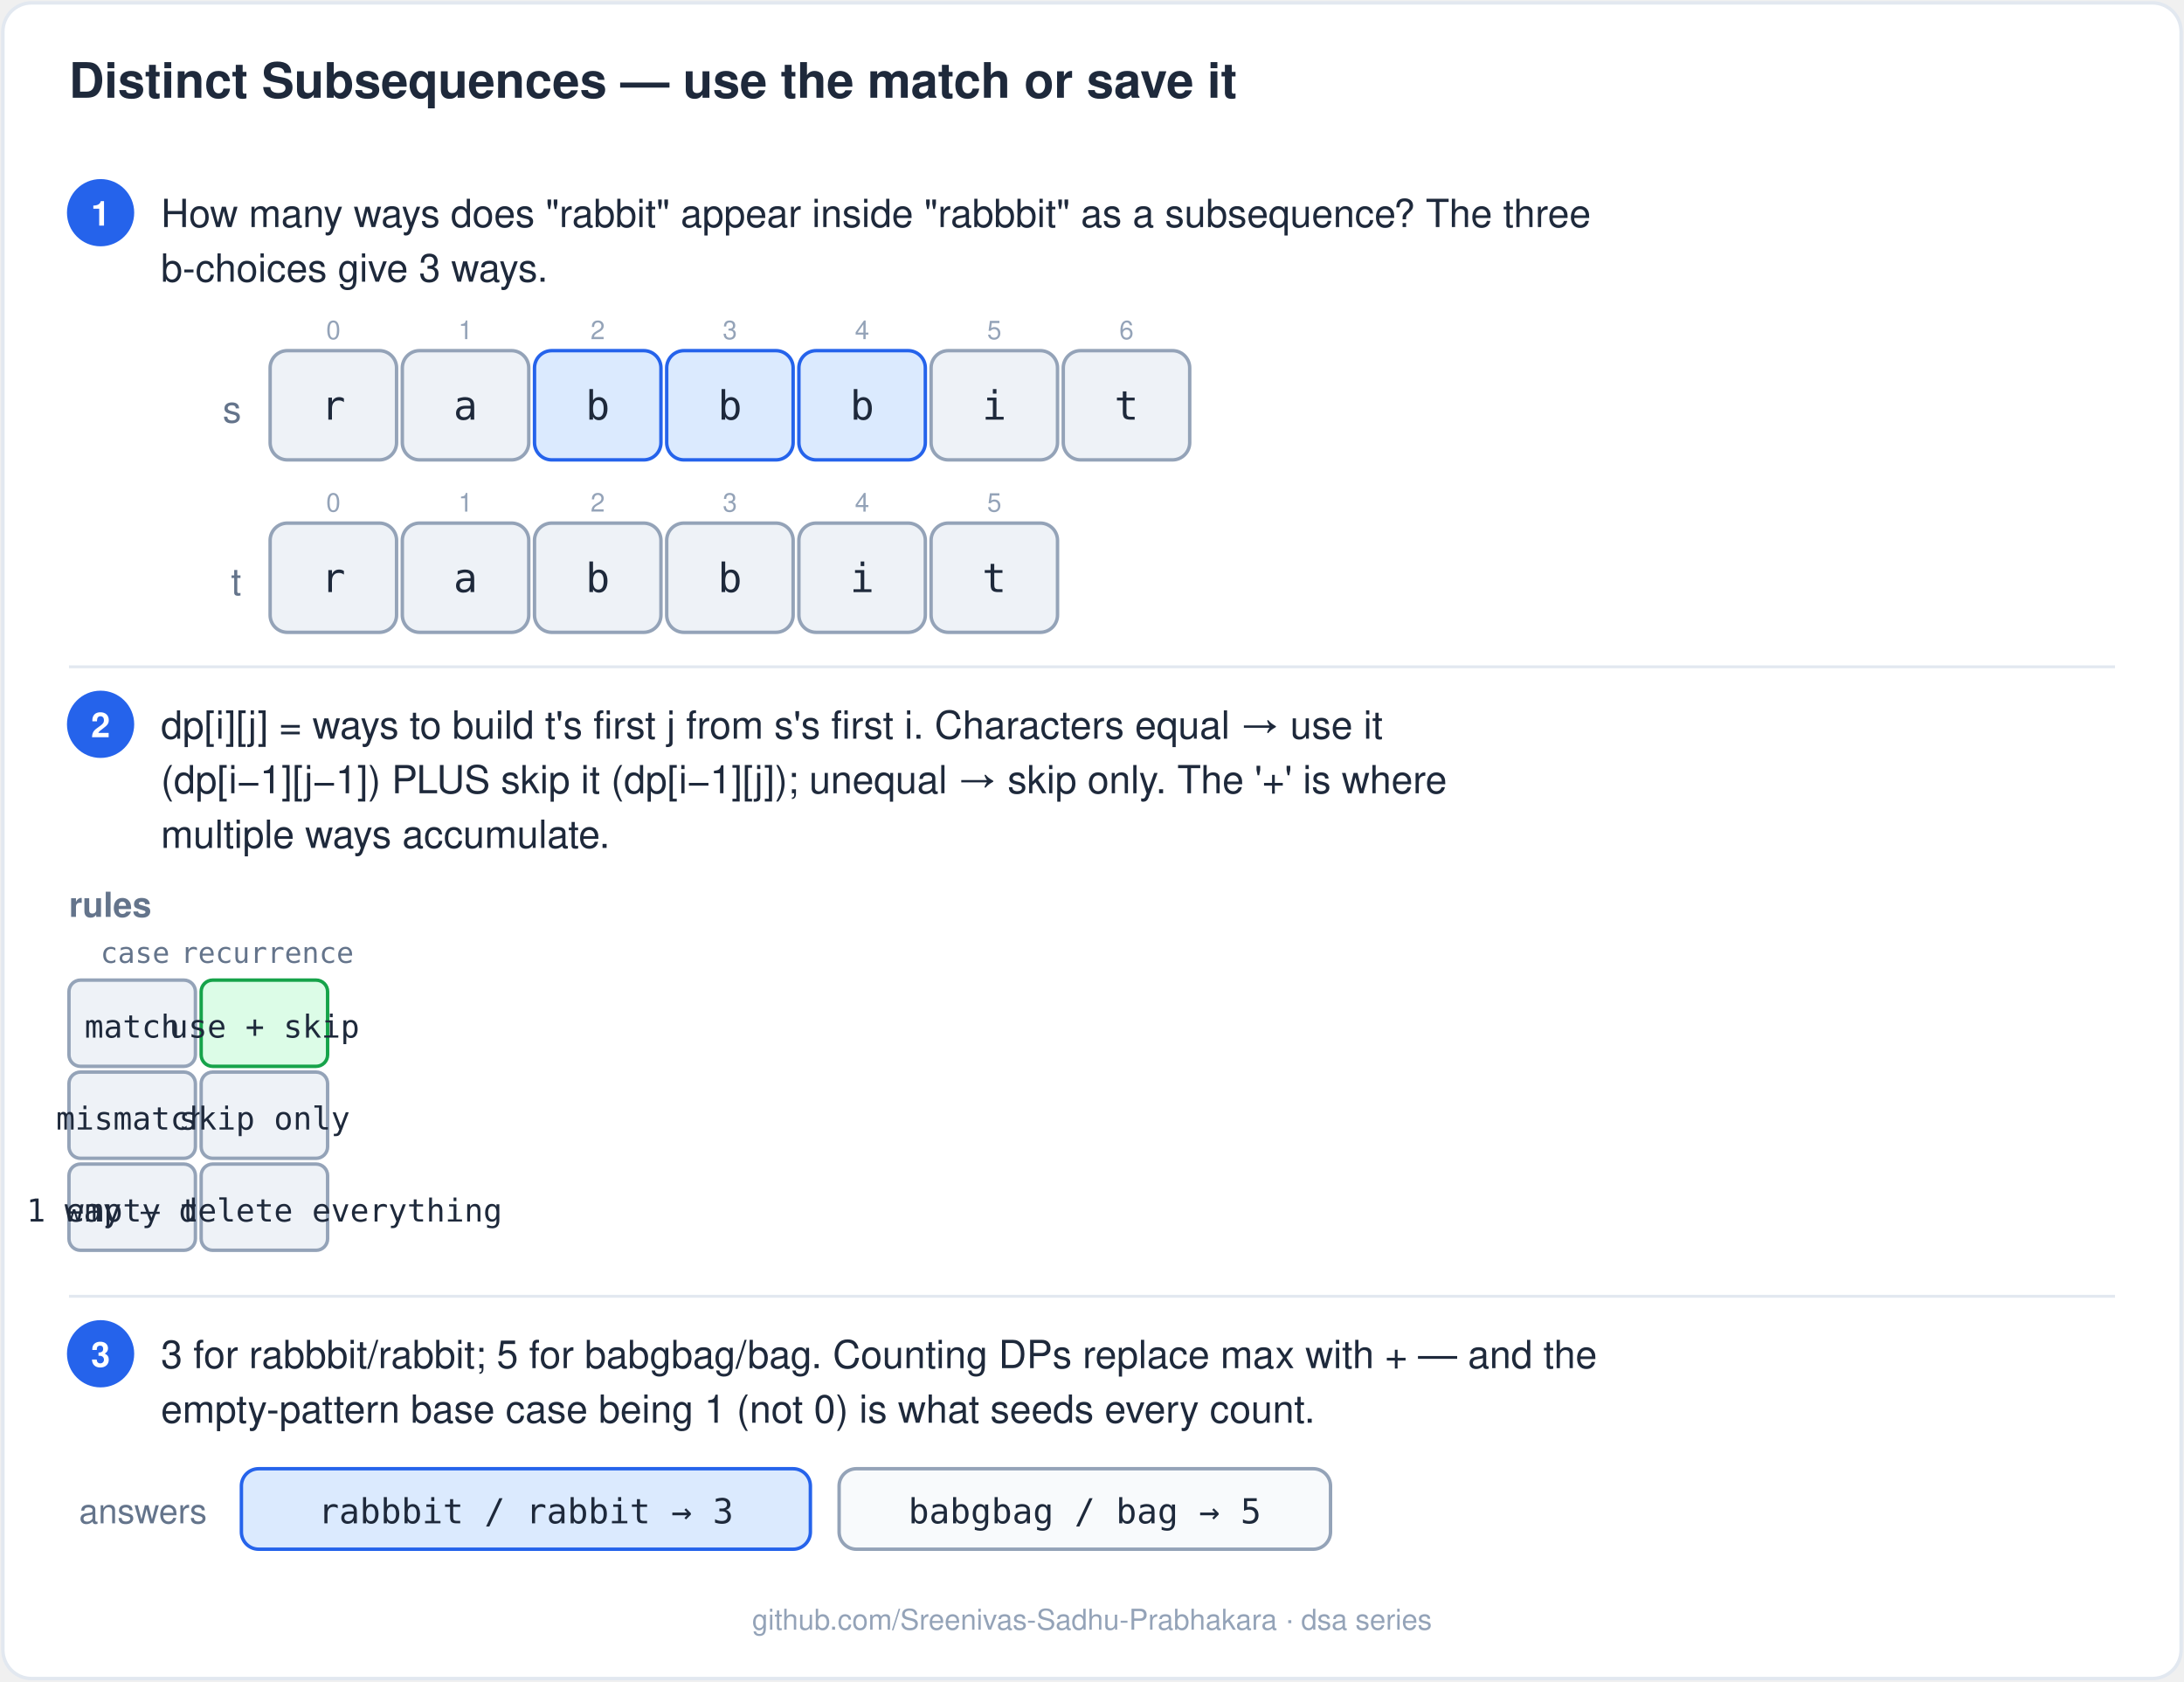
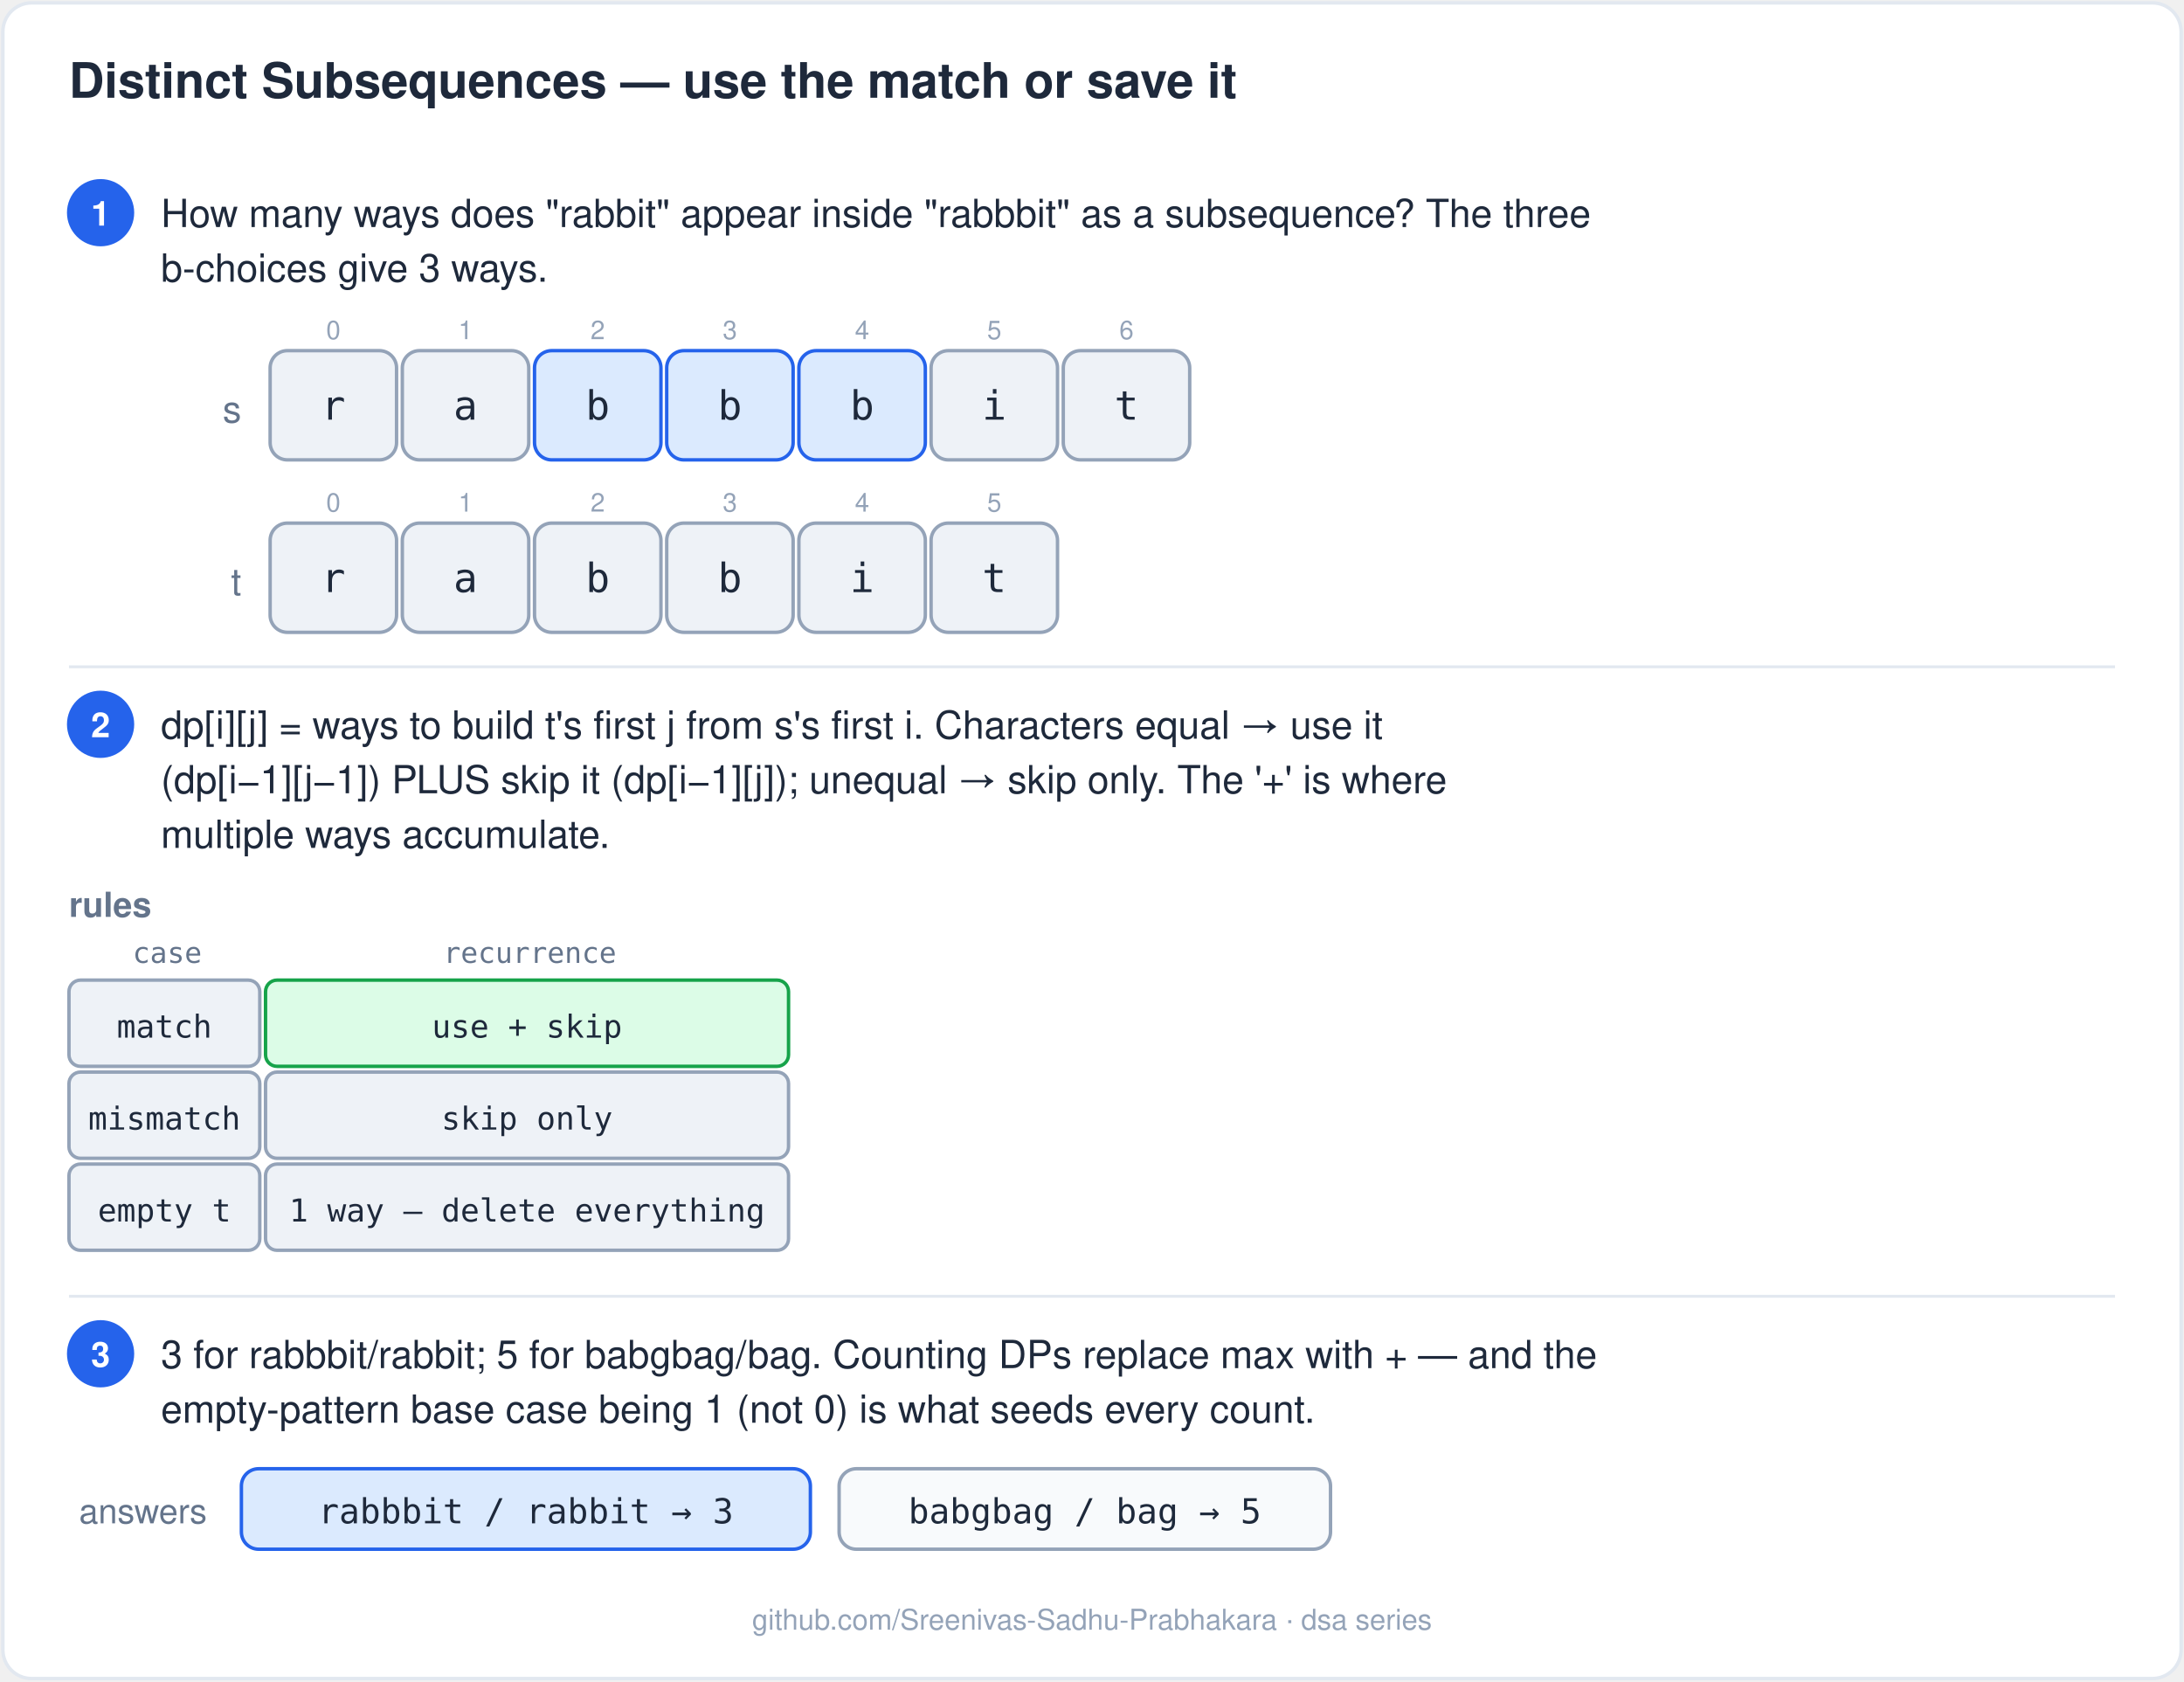
<svg xmlns="http://www.w3.org/2000/svg" width="760" height="585" viewBox="0 0 760 585" role="img" aria-label="Step-by-step visual walkthrough">
  <defs>
    <marker id="arr" markerWidth="8" markerHeight="8" refX="6" refY="3" orient="auto">
      <path d="M0,0 L7,3 L0,6 z" fill="context-stroke" />
    </marker>
  </defs>
  <rect x="1.0" y="1.0" width="758.0" height="583.0" rx="10" fill="#ffffff" stroke="#e2e8f0" stroke-width="1.2" />
  <text x="24.0" y="34.0" font-family="-apple-system,Segoe UI,Helvetica,Arial,sans-serif" font-size="17" fill="#1e293b" text-anchor="start" font-weight="600">Distinct Subsequences — use the match or save it</text>
  <circle cx="35.0" cy="74.0" r="11" fill="#2563eb" stroke="#2563eb" stroke-width="1.4" />
  <text x="35.0" y="78.5" font-family="-apple-system,Segoe UI,Helvetica,Arial,sans-serif" font-size="12" fill="#ffffff" text-anchor="middle" font-weight="600">1</text>
  <text x="56.0" y="79.0" font-family="-apple-system,Segoe UI,Helvetica,Arial,sans-serif" font-size="13.5" fill="#1e293b" text-anchor="start">How many ways does "rabbit" appear inside "rabbbit" as a subsequence? The three</text>
  <text x="56.0" y="98.0" font-family="-apple-system,Segoe UI,Helvetica,Arial,sans-serif" font-size="13.5" fill="#1e293b" text-anchor="start">b-choices give 3 ways.</text>
  <text x="84.0" y="147.0" font-family="-apple-system,Segoe UI,Helvetica,Arial,sans-serif" font-size="13" fill="#64748b" text-anchor="end">s</text>
  <rect x="94.0" y="122.0" width="44.0" height="38.0" rx="6" fill="#eef2f7" stroke="#94a3b8" stroke-width="1.2" />
  <text x="116.0" y="146.0" font-family="ui-monospace,Menlo,monospace" font-size="14" fill="#1e293b" text-anchor="middle">r</text>
  <text x="116.0" y="118.0" font-family="-apple-system,Segoe UI,Helvetica,Arial,sans-serif" font-size="9" fill="#94a3b8" text-anchor="middle">0</text>
  <rect x="140.0" y="122.0" width="44.0" height="38.0" rx="6" fill="#eef2f7" stroke="#94a3b8" stroke-width="1.2" />
  <text x="162.0" y="146.0" font-family="ui-monospace,Menlo,monospace" font-size="14" fill="#1e293b" text-anchor="middle">a</text>
  <text x="162.0" y="118.0" font-family="-apple-system,Segoe UI,Helvetica,Arial,sans-serif" font-size="9" fill="#94a3b8" text-anchor="middle">1</text>
  <rect x="186.0" y="122.0" width="44.0" height="38.0" rx="6" fill="#dbeafe" stroke="#2563eb" stroke-width="1.2" />
  <text x="208.0" y="146.0" font-family="ui-monospace,Menlo,monospace" font-size="14" fill="#1e293b" text-anchor="middle">b</text>
  <text x="208.0" y="118.0" font-family="-apple-system,Segoe UI,Helvetica,Arial,sans-serif" font-size="9" fill="#94a3b8" text-anchor="middle">2</text>
  <rect x="232.0" y="122.0" width="44.0" height="38.0" rx="6" fill="#dbeafe" stroke="#2563eb" stroke-width="1.2" />
  <text x="254.0" y="146.0" font-family="ui-monospace,Menlo,monospace" font-size="14" fill="#1e293b" text-anchor="middle">b</text>
  <text x="254.0" y="118.0" font-family="-apple-system,Segoe UI,Helvetica,Arial,sans-serif" font-size="9" fill="#94a3b8" text-anchor="middle">3</text>
  <rect x="278.0" y="122.0" width="44.0" height="38.0" rx="6" fill="#dbeafe" stroke="#2563eb" stroke-width="1.2" />
  <text x="300.0" y="146.0" font-family="ui-monospace,Menlo,monospace" font-size="14" fill="#1e293b" text-anchor="middle">b</text>
  <text x="300.0" y="118.0" font-family="-apple-system,Segoe UI,Helvetica,Arial,sans-serif" font-size="9" fill="#94a3b8" text-anchor="middle">4</text>
  <rect x="324.0" y="122.0" width="44.0" height="38.0" rx="6" fill="#eef2f7" stroke="#94a3b8" stroke-width="1.2" />
  <text x="346.0" y="146.0" font-family="ui-monospace,Menlo,monospace" font-size="14" fill="#1e293b" text-anchor="middle">i</text>
  <text x="346.0" y="118.0" font-family="-apple-system,Segoe UI,Helvetica,Arial,sans-serif" font-size="9" fill="#94a3b8" text-anchor="middle">5</text>
  <rect x="370.0" y="122.0" width="44.0" height="38.0" rx="6" fill="#eef2f7" stroke="#94a3b8" stroke-width="1.2" />
  <text x="392.0" y="146.0" font-family="ui-monospace,Menlo,monospace" font-size="14" fill="#1e293b" text-anchor="middle">t</text>
  <text x="392.0" y="118.0" font-family="-apple-system,Segoe UI,Helvetica,Arial,sans-serif" font-size="9" fill="#94a3b8" text-anchor="middle">6</text>
  <text x="84.0" y="207.0" font-family="-apple-system,Segoe UI,Helvetica,Arial,sans-serif" font-size="13" fill="#64748b" text-anchor="end">t</text>
  <rect x="94.0" y="182.0" width="44.0" height="38.0" rx="6" fill="#eef2f7" stroke="#94a3b8" stroke-width="1.2" />
  <text x="116.0" y="206.0" font-family="ui-monospace,Menlo,monospace" font-size="14" fill="#1e293b" text-anchor="middle">r</text>
  <text x="116.0" y="178.0" font-family="-apple-system,Segoe UI,Helvetica,Arial,sans-serif" font-size="9" fill="#94a3b8" text-anchor="middle">0</text>
  <rect x="140.0" y="182.0" width="44.0" height="38.0" rx="6" fill="#eef2f7" stroke="#94a3b8" stroke-width="1.2" />
  <text x="162.0" y="206.0" font-family="ui-monospace,Menlo,monospace" font-size="14" fill="#1e293b" text-anchor="middle">a</text>
  <text x="162.0" y="178.0" font-family="-apple-system,Segoe UI,Helvetica,Arial,sans-serif" font-size="9" fill="#94a3b8" text-anchor="middle">1</text>
  <rect x="186.0" y="182.0" width="44.0" height="38.0" rx="6" fill="#eef2f7" stroke="#94a3b8" stroke-width="1.2" />
  <text x="208.0" y="206.0" font-family="ui-monospace,Menlo,monospace" font-size="14" fill="#1e293b" text-anchor="middle">b</text>
  <text x="208.0" y="178.0" font-family="-apple-system,Segoe UI,Helvetica,Arial,sans-serif" font-size="9" fill="#94a3b8" text-anchor="middle">2</text>
  <rect x="232.0" y="182.0" width="44.0" height="38.0" rx="6" fill="#eef2f7" stroke="#94a3b8" stroke-width="1.2" />
  <text x="254.0" y="206.0" font-family="ui-monospace,Menlo,monospace" font-size="14" fill="#1e293b" text-anchor="middle">b</text>
  <text x="254.0" y="178.0" font-family="-apple-system,Segoe UI,Helvetica,Arial,sans-serif" font-size="9" fill="#94a3b8" text-anchor="middle">3</text>
  <rect x="278.0" y="182.0" width="44.0" height="38.0" rx="6" fill="#eef2f7" stroke="#94a3b8" stroke-width="1.2" />
  <text x="300.0" y="206.0" font-family="ui-monospace,Menlo,monospace" font-size="14" fill="#1e293b" text-anchor="middle">i</text>
  <text x="300.0" y="178.0" font-family="-apple-system,Segoe UI,Helvetica,Arial,sans-serif" font-size="9" fill="#94a3b8" text-anchor="middle">4</text>
  <rect x="324.0" y="182.0" width="44.0" height="38.0" rx="6" fill="#eef2f7" stroke="#94a3b8" stroke-width="1.2" />
  <text x="346.0" y="206.0" font-family="ui-monospace,Menlo,monospace" font-size="14" fill="#1e293b" text-anchor="middle">t</text>
  <text x="346.0" y="178.0" font-family="-apple-system,Segoe UI,Helvetica,Arial,sans-serif" font-size="9" fill="#94a3b8" text-anchor="middle">5</text>
  <line x1="24.0" y1="232.0" x2="736.0" y2="232.0" stroke="#e2e8f0" stroke-width="1" />
  <circle cx="35.0" cy="252.0" r="11" fill="#2563eb" stroke="#2563eb" stroke-width="1.4" />
  <text x="35.0" y="256.5" font-family="-apple-system,Segoe UI,Helvetica,Arial,sans-serif" font-size="12" fill="#ffffff" text-anchor="middle" font-weight="600">2</text>
  <text x="56.0" y="257.0" font-family="-apple-system,Segoe UI,Helvetica,Arial,sans-serif" font-size="13.5" fill="#1e293b" text-anchor="start">dp[i][j] = ways to build t's first j from s's first i. Characters equal → use it</text>
  <text x="56.0" y="276.0" font-family="-apple-system,Segoe UI,Helvetica,Arial,sans-serif" font-size="13.5" fill="#1e293b" text-anchor="start">(dp[i−1][j−1]) PLUS skip it (dp[i−1][j]); unequal → skip only. The '+' is where</text>
  <text x="56.0" y="295.0" font-family="-apple-system,Segoe UI,Helvetica,Arial,sans-serif" font-size="13.5" fill="#1e293b" text-anchor="start">multiple ways accumulate.</text>
  <text x="24.0" y="319.0" font-family="-apple-system,Segoe UI,Helvetica,Arial,sans-serif" font-size="12" fill="#64748b" text-anchor="start" font-weight="600">rules</text>
-   <text x="47.0" y="335.0" font-family="ui-monospace,Menlo,monospace" font-size="10" fill="#64748b" text-anchor="middle">case</text>
-   <text x="93.0" y="335.0" font-family="ui-monospace,Menlo,monospace" font-size="10" fill="#64748b" text-anchor="middle">recurrence</text>
-   <rect x="24.0" y="341.0" width="44.0" height="30.0" rx="4" fill="#eef2f7" stroke="#94a3b8" stroke-width="1.2" />
-   <text x="46.0" y="361.0" font-family="ui-monospace,Menlo,monospace" font-size="11" fill="#1e293b" text-anchor="middle">match</text>
-   <rect x="70.0" y="341.0" width="44.0" height="30.0" rx="4" fill="#dcfce7" stroke="#16a34a" stroke-width="1.2" />
-   <text x="92.0" y="361.0" font-family="ui-monospace,Menlo,monospace" font-size="11" fill="#1e293b" text-anchor="middle">use + skip</text>
-   <rect x="24.0" y="373.0" width="44.0" height="30.0" rx="4" fill="#eef2f7" stroke="#94a3b8" stroke-width="1.2" />
-   <text x="46.0" y="393.0" font-family="ui-monospace,Menlo,monospace" font-size="11" fill="#1e293b" text-anchor="middle">mismatch</text>
-   <rect x="70.0" y="373.0" width="44.0" height="30.0" rx="4" fill="#eef2f7" stroke="#94a3b8" stroke-width="1.2" />
-   <text x="92.0" y="393.0" font-family="ui-monospace,Menlo,monospace" font-size="11" fill="#1e293b" text-anchor="middle">skip only</text>
-   <rect x="24.0" y="405.0" width="44.0" height="30.0" rx="4" fill="#eef2f7" stroke="#94a3b8" stroke-width="1.2" />
-   <text x="46.0" y="425.0" font-family="ui-monospace,Menlo,monospace" font-size="11" fill="#1e293b" text-anchor="middle">empty t</text>
-   <rect x="70.0" y="405.0" width="44.0" height="30.0" rx="4" fill="#eef2f7" stroke="#94a3b8" stroke-width="1.2" />
-   <text x="92.0" y="425.0" font-family="ui-monospace,Menlo,monospace" font-size="11" fill="#1e293b" text-anchor="middle">1 way — delete everything</text>
+   <text x="58.2" y="335.0" font-family="ui-monospace,Menlo,monospace" font-size="10" fill="#64748b" text-anchor="middle">case</text>
+   <text x="184.4" y="335.0" font-family="ui-monospace,Menlo,monospace" font-size="10" fill="#64748b" text-anchor="middle">recurrence</text>
+   <rect x="24.0" y="341.0" width="66.4" height="30.0" rx="4" fill="#eef2f7" stroke="#94a3b8" stroke-width="1.2" />
+   <text x="57.2" y="361.0" font-family="ui-monospace,Menlo,monospace" font-size="11" fill="#1e293b" text-anchor="middle">match</text>
+   <rect x="92.4" y="341.0" width="182.0" height="30.0" rx="4" fill="#dcfce7" stroke="#16a34a" stroke-width="1.2" />
+   <text x="183.4" y="361.0" font-family="ui-monospace,Menlo,monospace" font-size="11" fill="#1e293b" text-anchor="middle">use + skip</text>
+   <rect x="24.0" y="373.0" width="66.4" height="30.0" rx="4" fill="#eef2f7" stroke="#94a3b8" stroke-width="1.2" />
+   <text x="57.2" y="393.0" font-family="ui-monospace,Menlo,monospace" font-size="11" fill="#1e293b" text-anchor="middle">mismatch</text>
+   <rect x="92.4" y="373.0" width="182.0" height="30.0" rx="4" fill="#eef2f7" stroke="#94a3b8" stroke-width="1.2" />
+   <text x="183.4" y="393.0" font-family="ui-monospace,Menlo,monospace" font-size="11" fill="#1e293b" text-anchor="middle">skip only</text>
+   <rect x="24.0" y="405.0" width="66.4" height="30.0" rx="4" fill="#eef2f7" stroke="#94a3b8" stroke-width="1.2" />
+   <text x="57.2" y="425.0" font-family="ui-monospace,Menlo,monospace" font-size="11" fill="#1e293b" text-anchor="middle">empty t</text>
+   <rect x="92.4" y="405.0" width="182.0" height="30.0" rx="4" fill="#eef2f7" stroke="#94a3b8" stroke-width="1.2" />
+   <text x="183.4" y="425.0" font-family="ui-monospace,Menlo,monospace" font-size="11" fill="#1e293b" text-anchor="middle">1 way — delete everything</text>
  <line x1="24.0" y1="451.0" x2="736.0" y2="451.0" stroke="#e2e8f0" stroke-width="1" />
  <circle cx="35.0" cy="471.0" r="11" fill="#2563eb" stroke="#2563eb" stroke-width="1.4" />
  <text x="35.0" y="475.5" font-family="-apple-system,Segoe UI,Helvetica,Arial,sans-serif" font-size="12" fill="#ffffff" text-anchor="middle" font-weight="600">3</text>
  <text x="56.0" y="476.0" font-family="-apple-system,Segoe UI,Helvetica,Arial,sans-serif" font-size="13.5" fill="#1e293b" text-anchor="start">3 for rabbbit/rabbit; 5 for babgbag/bag. Counting DPs replace max with + — and the</text>
  <text x="56.0" y="495.0" font-family="-apple-system,Segoe UI,Helvetica,Arial,sans-serif" font-size="13.5" fill="#1e293b" text-anchor="start">empty-pattern base case being 1 (not 0) is what seeds every count.</text>
  <text x="72.0" y="530.0" font-family="-apple-system,Segoe UI,Helvetica,Arial,sans-serif" font-size="12" fill="#64748b" text-anchor="end">answers</text>
  <rect x="84.0" y="511.0" width="198.0" height="28.0" rx="6" fill="#dbeafe" stroke="#2563eb" stroke-width="1.2" />
  <text x="183.0" y="530.0" font-family="ui-monospace,Menlo,monospace" font-size="12" fill="#1e293b" text-anchor="middle">rabbbit / rabbit → 3</text>
  <rect x="292.0" y="511.0" width="171.0" height="28.0" rx="6" fill="#f8fafc" stroke="#94a3b8" stroke-width="1.2" />
  <text x="377.5" y="530.0" font-family="ui-monospace,Menlo,monospace" font-size="12" fill="#1e293b" text-anchor="middle">babgbag / bag → 5</text>
  <text x="380.0" y="567.0" font-family="-apple-system,Segoe UI,Helvetica,Arial,sans-serif" font-size="10" fill="#94a3b8" text-anchor="middle">github.com/Sreenivas-Sadhu-Prabhakara · dsa series</text>
</svg>
